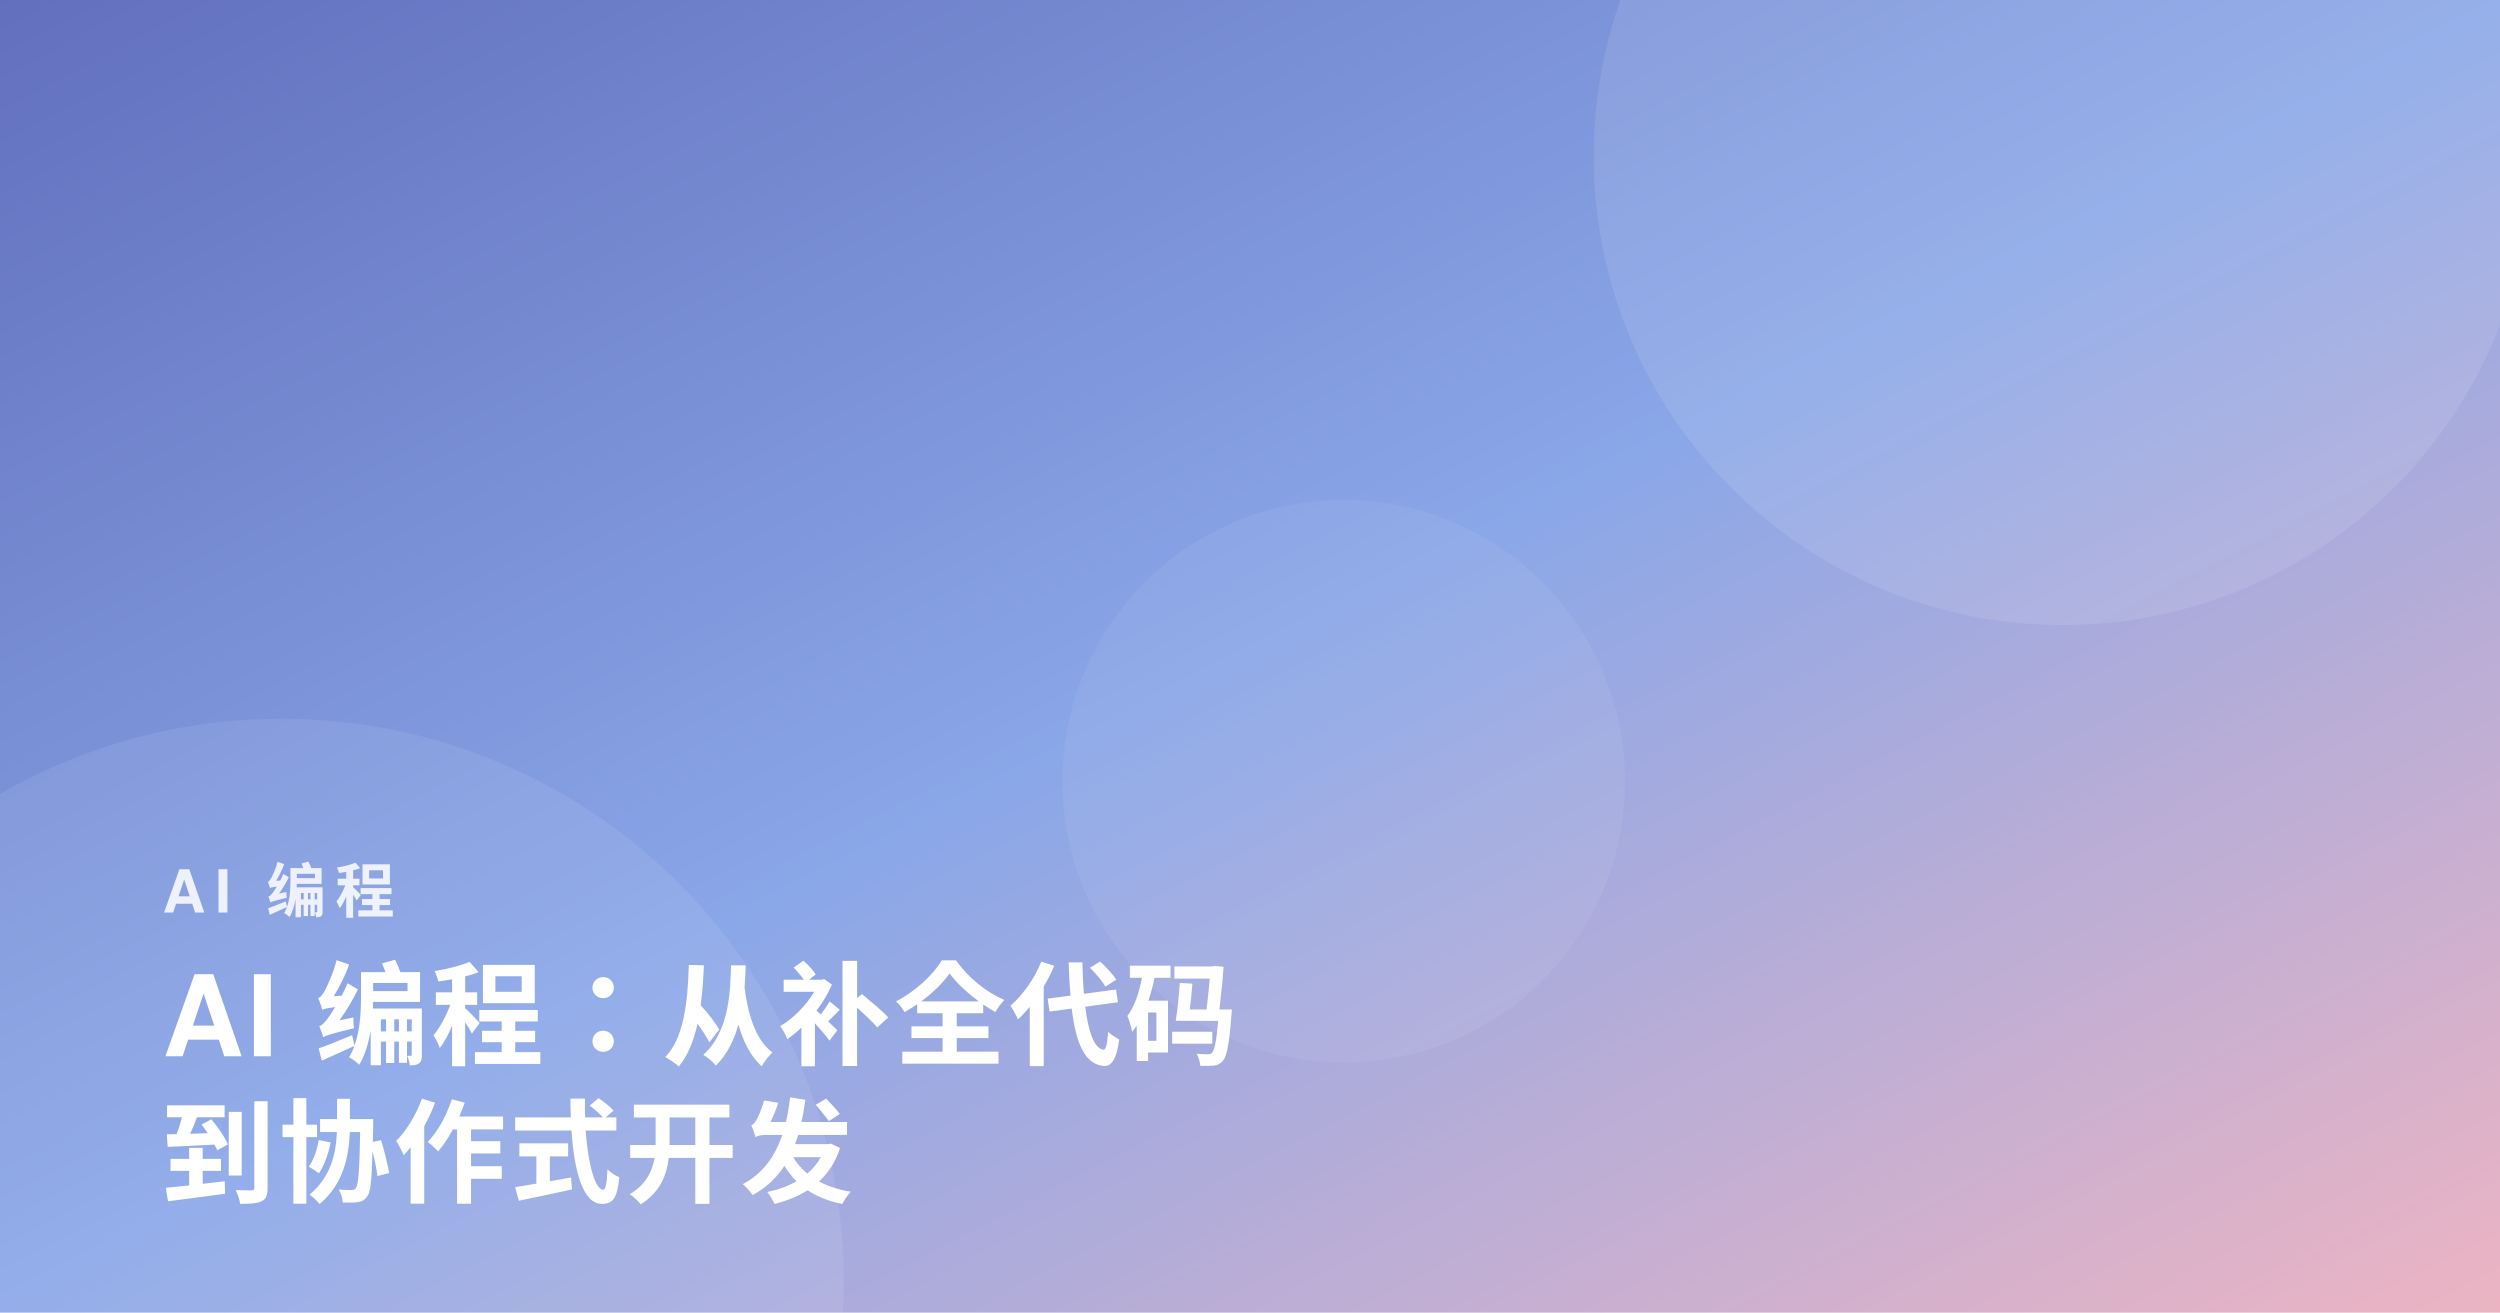
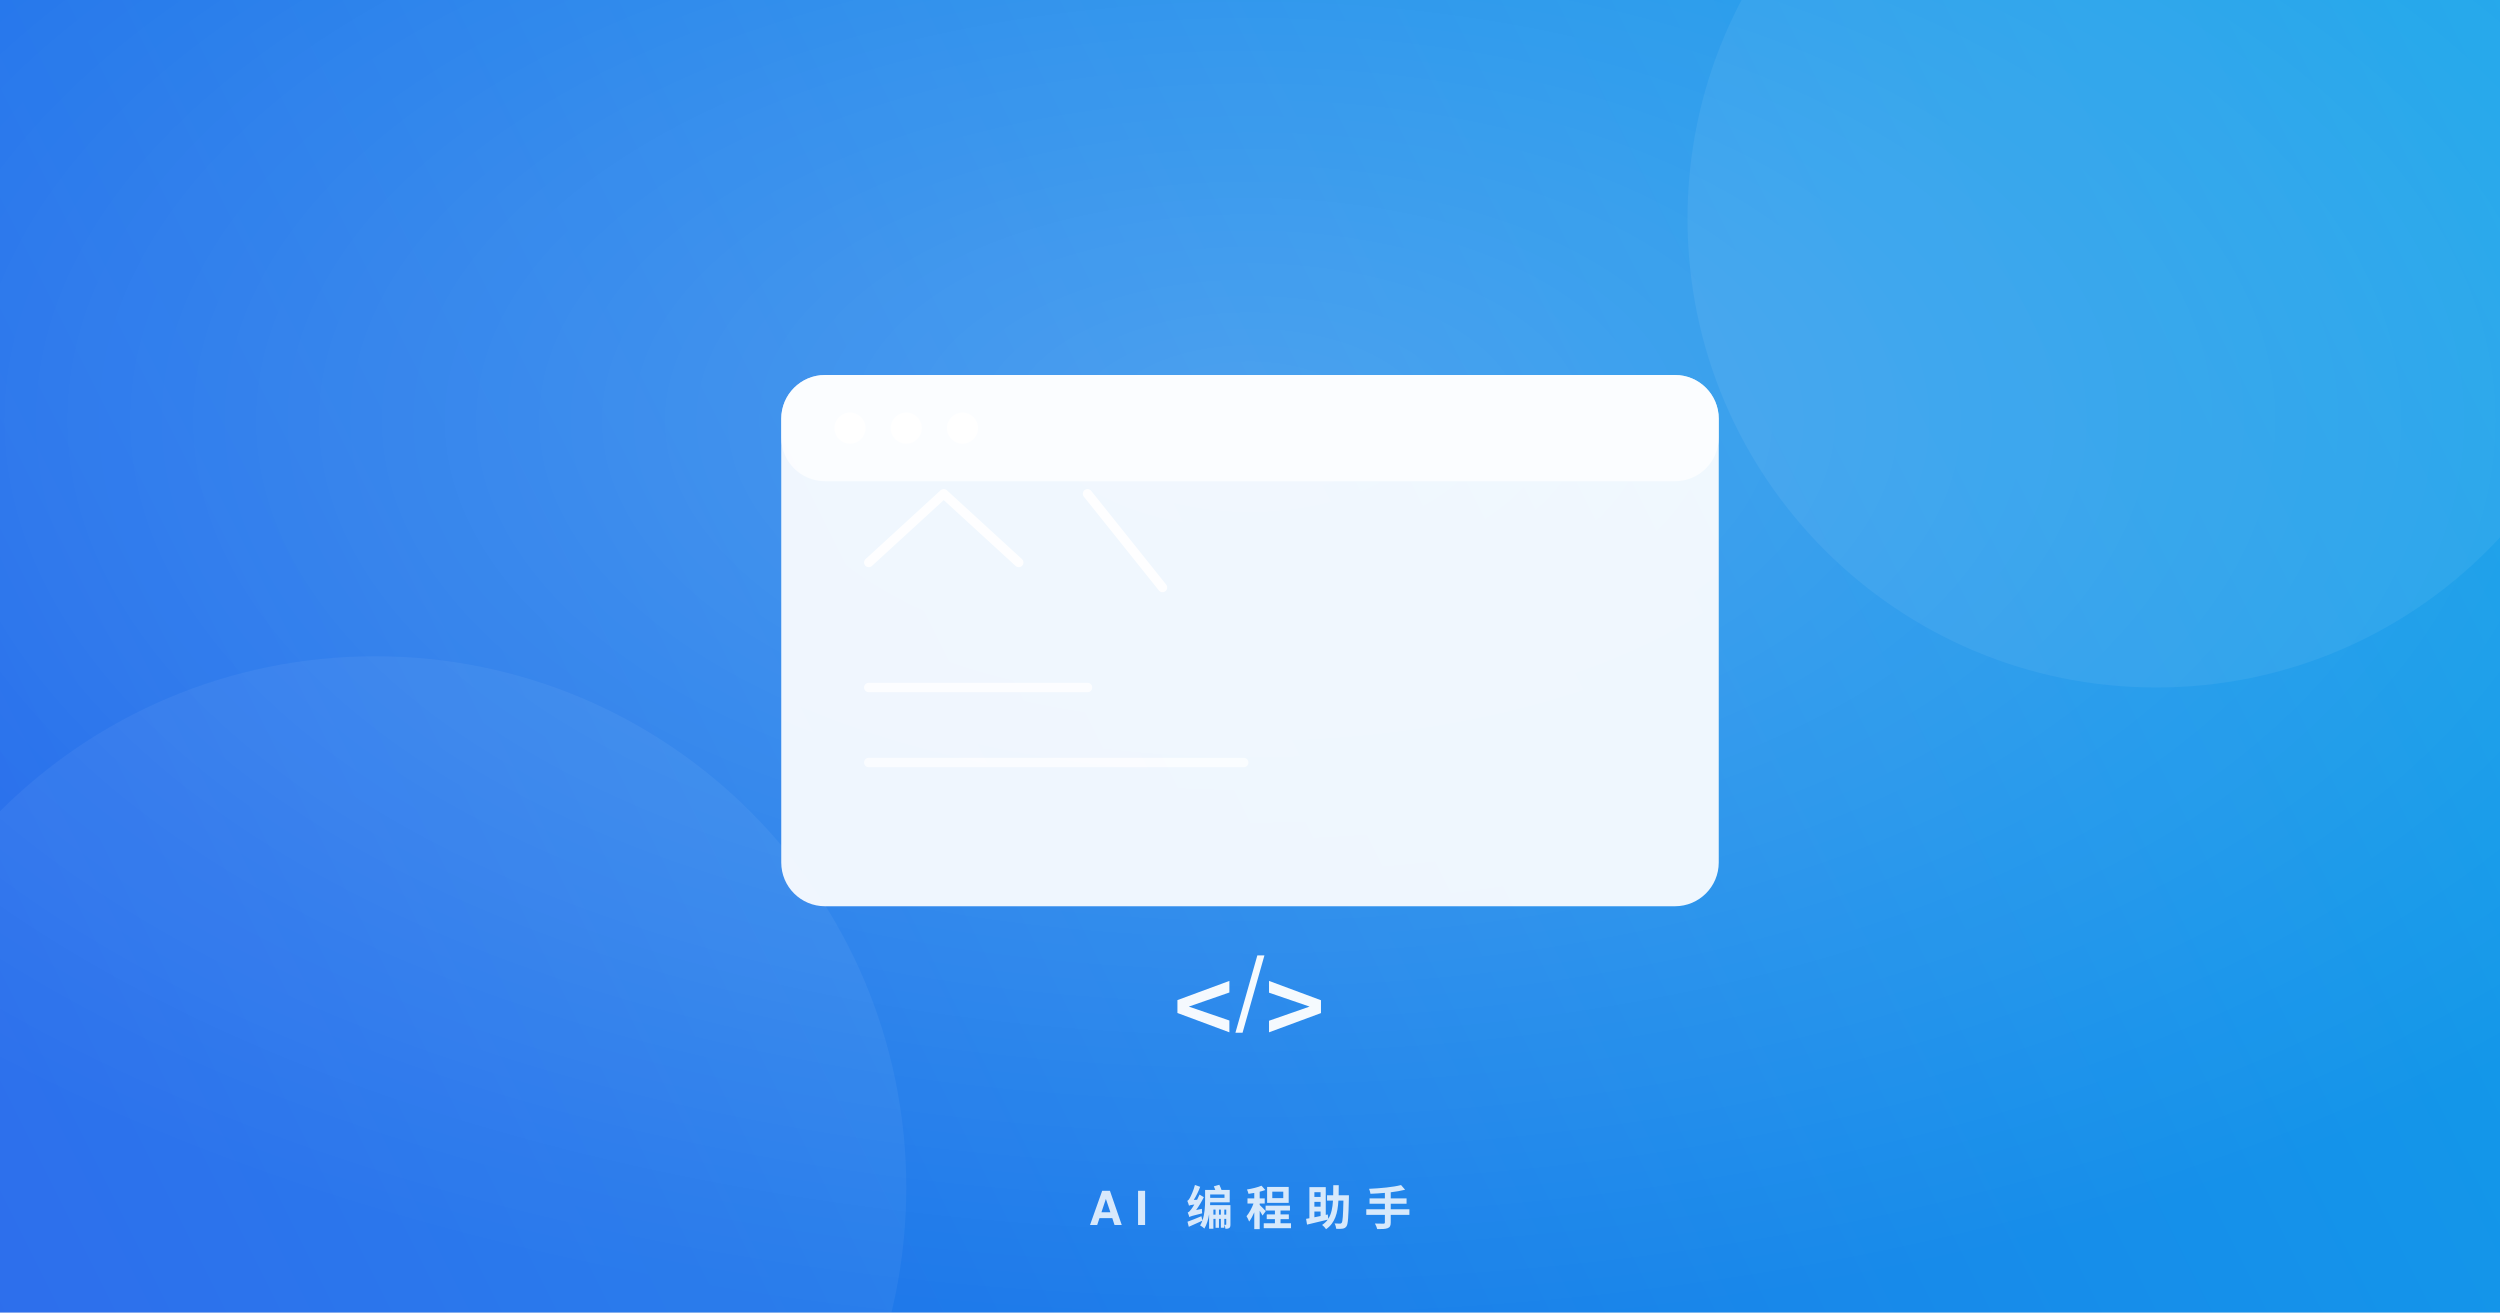
<svg xmlns="http://www.w3.org/2000/svg" viewBox="0 0 800 420" preserveAspectRatio="xMidYMid slice">
  <defs>
-     <linearGradient id="g" x1="0" y1="0" x2="1" y2="1">
-       <stop offset="0" stop-color="#626fbd" />
-       <stop offset="0.5" stop-color="#8aa7e8" />
-       <stop offset="1" stop-color="#edb4c3" />
+     <linearGradient id="bg" x1="0" y1="0" x2="1" y2="1" gradientTransform="rotate(120 .5 .5)">
+       <stop offset="0" stop-color="#0ea5e9" />
+       <stop offset="1" stop-color="#2563eb" />
    </linearGradient>
+     <radialGradient id="glow" cx="0.5" cy="0.32" r="0.7">
+       <stop offset="0" stop-color="#ffffff" stop-opacity="0.22" />
+       <stop offset="1" stop-color="#ffffff" stop-opacity="0" />
+     </radialGradient>
  </defs>
-   <rect width="800" height="420" fill="url(#g)" />
-   <circle cx="660" cy="50" r="150" fill="#ffffff" opacity="0.10" />
-   <circle cx="90" cy="410" r="180" fill="#ffffff" opacity="0.08" />
-   <circle cx="430" cy="250" r="90" fill="#ffffff" opacity="0.06" />
-   <text x="52" y="292" font-family="-apple-system,BlinkMacSystemFont,Segoe UI,Helvetica,Arial,sans-serif" font-size="19" font-weight="600" fill="#ffffff" opacity="0.85" letter-spacing="3">AI 编程</text>
-   <text x="52" y="338" font-family="-apple-system,BlinkMacSystemFont,Segoe UI,Helvetica,Arial,sans-serif" font-size="36" font-weight="700" fill="#ffffff" letter-spacing="1">AI 编程：从补全代码</text>
-   <text x="52" y="382" font-family="-apple-system,BlinkMacSystemFont,Segoe UI,Helvetica,Arial,sans-serif" font-size="36" font-weight="700" fill="#ffffff" letter-spacing="1">到协作式开发</text>
+   <rect width="800" height="420" fill="url(#bg)" />
+   <rect width="800" height="420" fill="url(#glow)" />
+   <circle cx="690" cy="70" r="150" fill="#ffffff" opacity="0.06" />
+   <circle cx="120" cy="380" r="170" fill="#ffffff" opacity="0.05" />
+   <rect x="250" y="120" width="300" height="170" rx="14" fill="#ffffff" opacity="0.92" />
+   <rect x="250" y="120" width="300" height="34" rx="14" fill="#ffffff" opacity="0.7" />
+   <circle cx="272" cy="137" r="5" fill="#ffffff" opacity="0.9" />
+   <circle cx="290" cy="137" r="5" fill="#ffffff" opacity="0.9" />
+   <circle cx="308" cy="137" r="5" fill="#ffffff" opacity="0.9" />
+   <path d="M278 180 l24 -22 24 22" fill="none" stroke="#ffffff" stroke-width="3" stroke-linecap="round" stroke-linejoin="round" opacity="0.92" />
+   <path d="M348 158 l24 30" fill="none" stroke="#ffffff" stroke-width="3" stroke-linecap="round" stroke-linejoin="round" opacity="0.92" />
+   <path d="M278 220 h70" fill="none" stroke="#ffffff" stroke-width="3" stroke-linecap="round" stroke-linejoin="round" opacity="0.8" />
+   <path d="M278 244 h120" fill="none" stroke="#ffffff" stroke-width="3" stroke-linecap="round" stroke-linejoin="round" opacity="0.7" />
+   <text x="400" y="330" text-anchor="middle" font-family="-apple-system,BlinkMacSystemFont,Segoe UI,Helvetica,Arial,sans-serif" font-size="34" font-weight="700" fill="#ffffff" opacity="0.95">&lt;/&gt;</text>
+   <text x="400" y="392" text-anchor="middle" font-family="-apple-system,BlinkMacSystemFont,Segoe UI,Helvetica,Arial,sans-serif" font-size="15" font-weight="600" fill="#ffffff" opacity="0.82" letter-spacing="4">AI 编程助手</text>
</svg>
